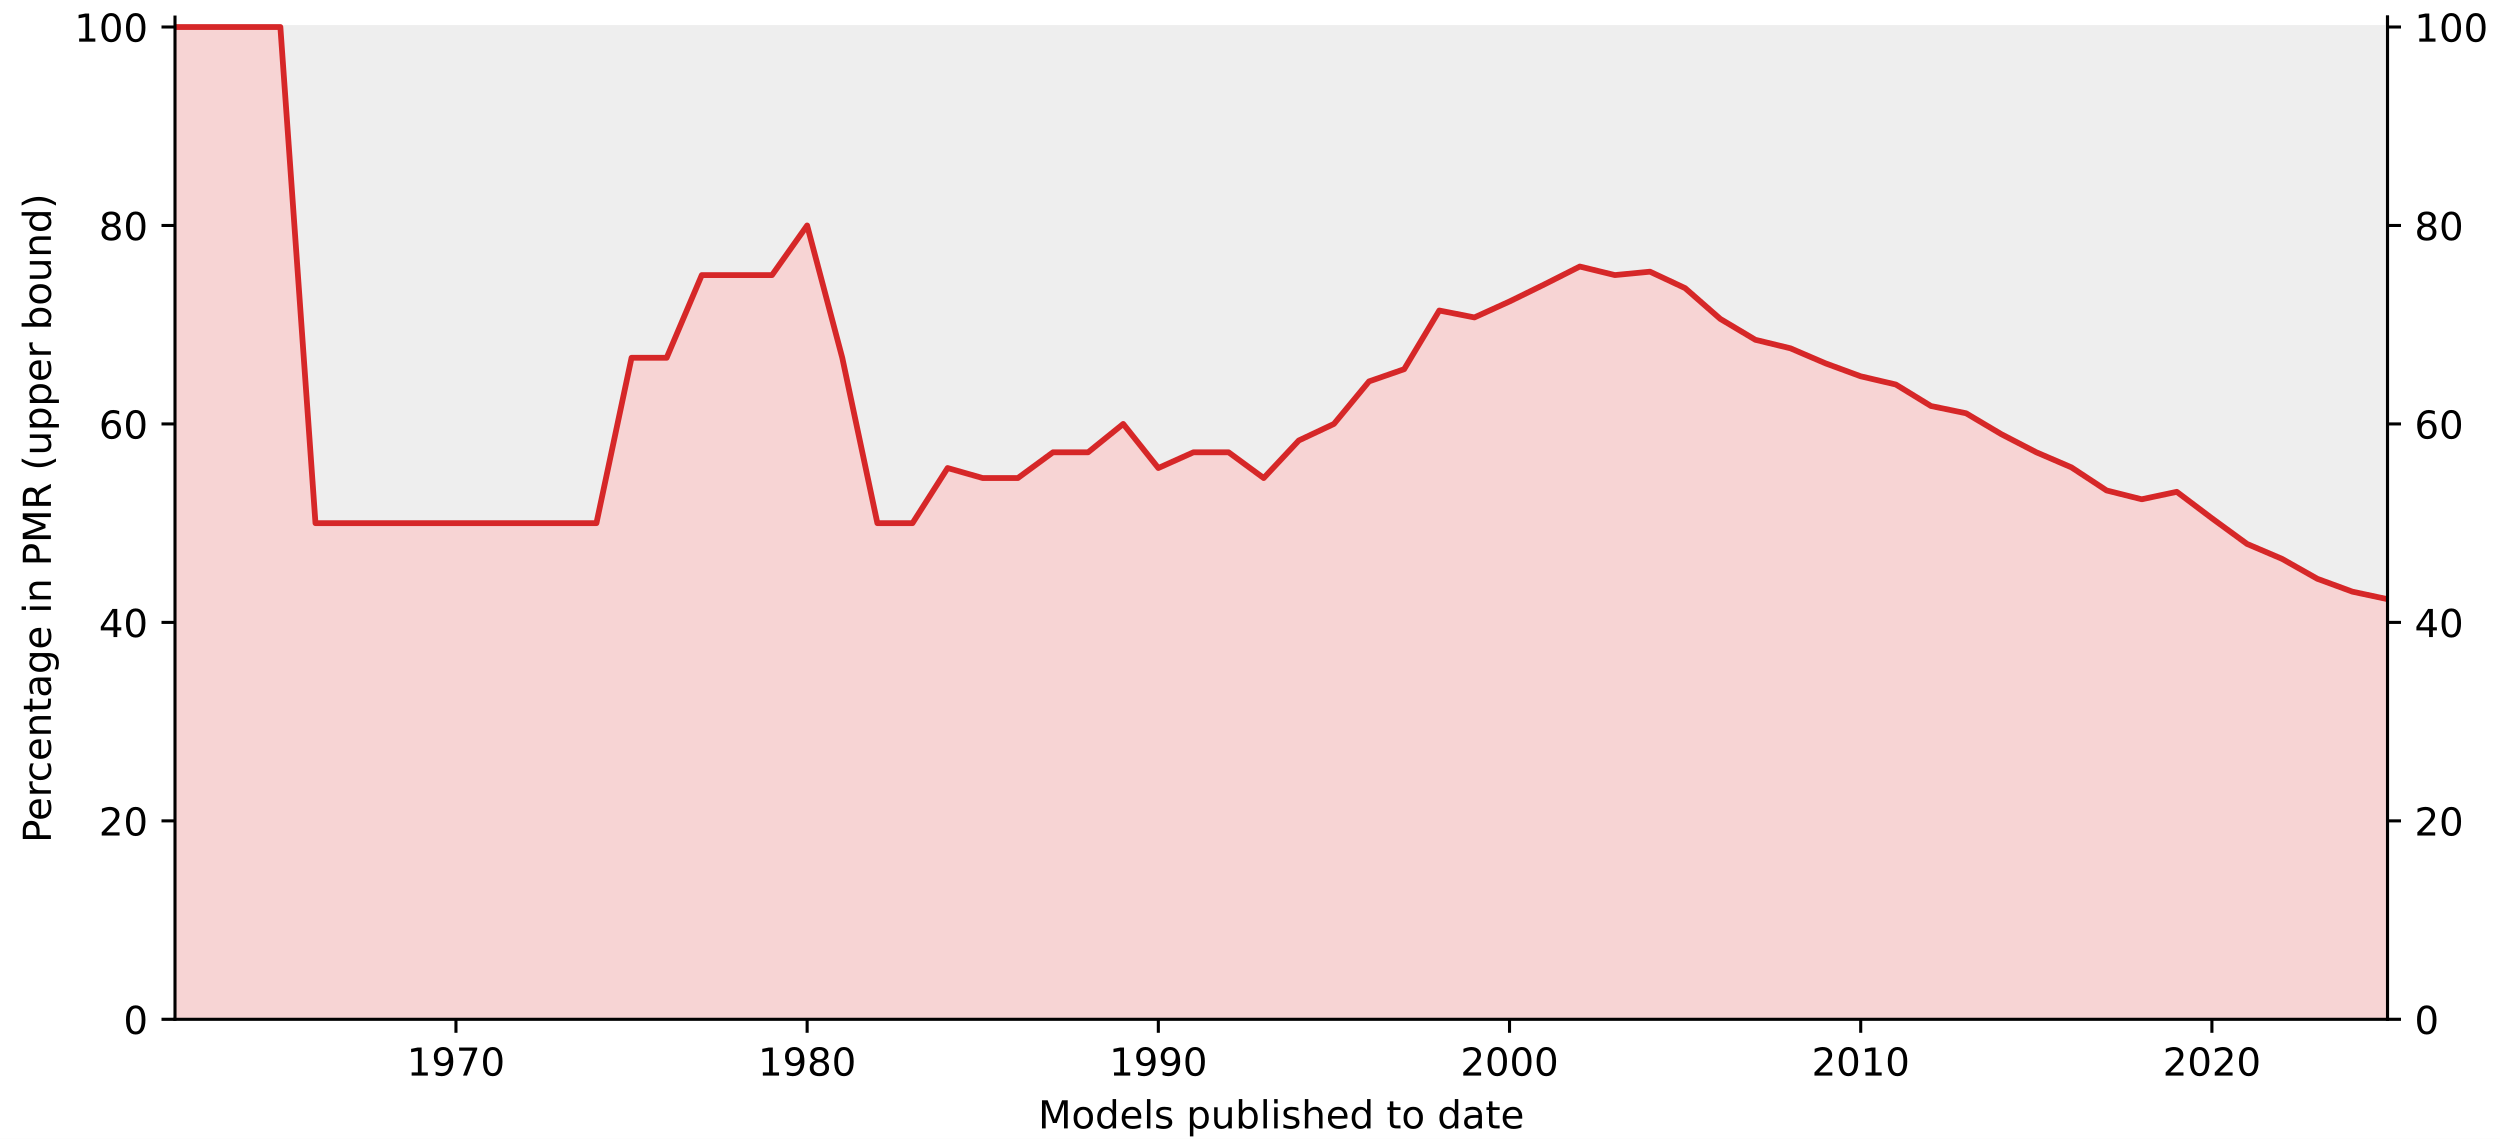
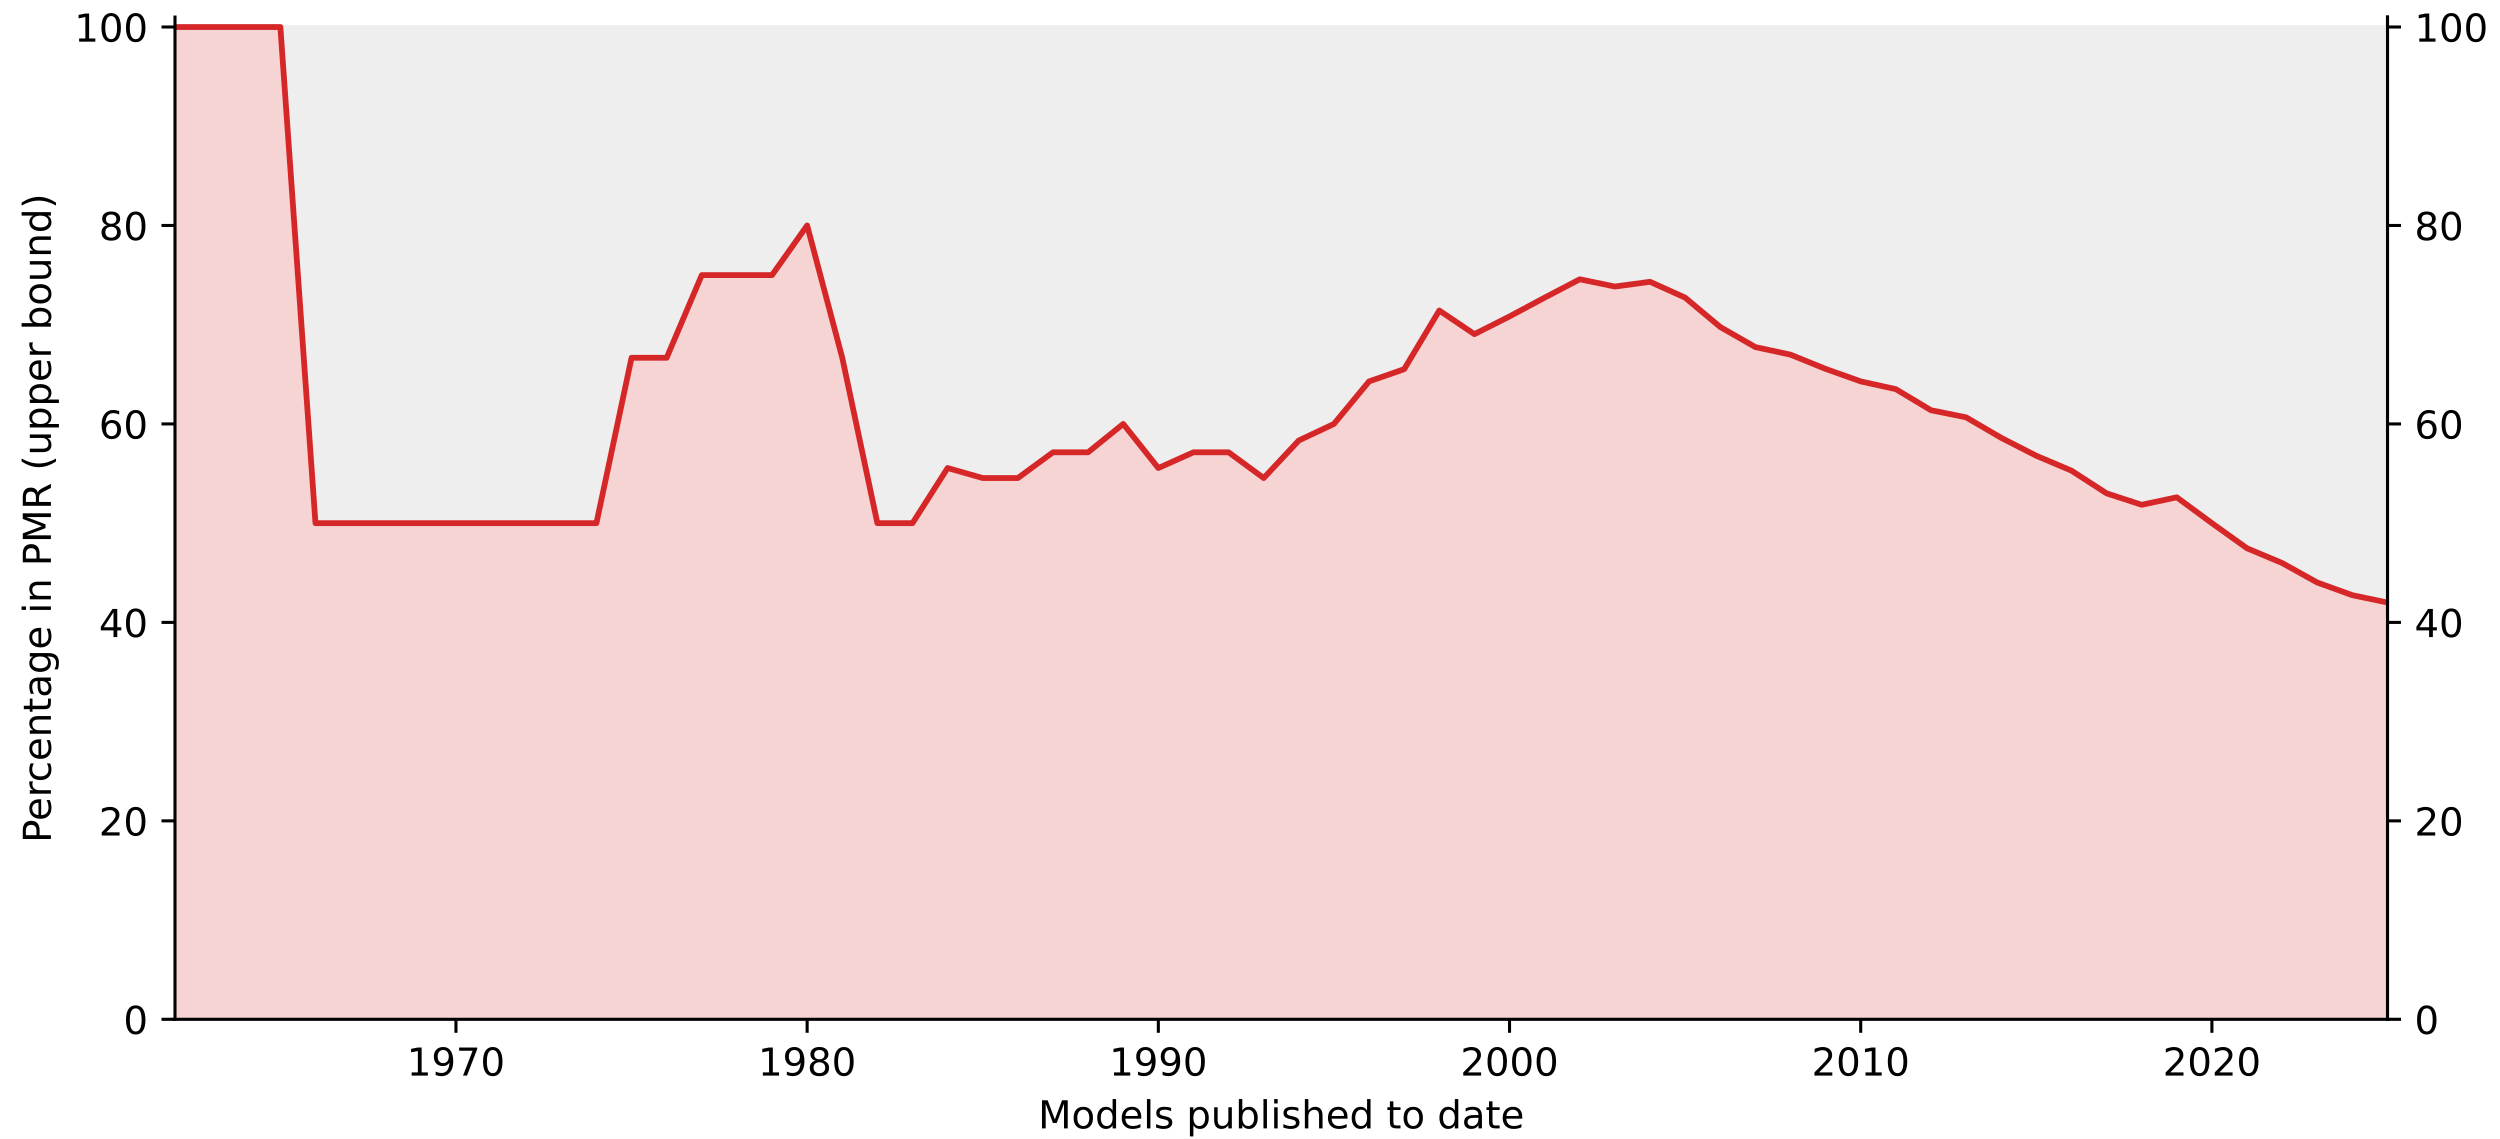
<svg xmlns="http://www.w3.org/2000/svg" xmlns:xlink="http://www.w3.org/1999/xlink" width="648pt" height="295.2pt" viewBox="0 0 648 295.2" version="1.1">
  <defs>
    <style type="text/css">*{stroke-linejoin: round; stroke-linecap: butt}</style>
  </defs>
  <g id="figure_1">
    <g id="patch_1">
      <path d="M 0 295.2  L 648 295.2  L 648 0  L 0 0  z " style="fill: #ffffff" />
    </g>
    <g id="axes_1">
      <g id="patch_2">
        <path d="M 45.36 264.204  L 618.84 264.204  L 618.84 4.428  L 45.36 4.428  z " style="fill: #ffffff" />
      </g>
      <g id="axes_2">
        <g id="patch_3">
          <path d="M 618.84 264.204  L 618.84 264.204  L 618.84 4.428  L 618.84 4.428  z " style="fill: #ffffff" />
        </g>
        <g id="matplotlib.axis_1" />
        <g id="matplotlib.axis_2">
          <g id="ytick_1">
            <g id="line2d_1">
              <defs>
-                 <path id="mc90eced249" d="M 0 0  L 3.5 0  " style="stroke: #000000; stroke-width: 0.8" />
+                 <path id="m571ddcf94e" d="M 0 0  L 3.5 0  " style="stroke: #000000; stroke-width: 0.8" />
              </defs>
              <g>
-                 <use xlink:href="#mc90eced249" x="618.84" y="264.204" style="stroke: #000000; stroke-width: 0.8" />
+                 <use xlink:href="#m571ddcf94e" x="618.84" y="264.204" style="stroke: #000000; stroke-width: 0.8" />
              </g>
            </g>
            <g id="text_1">
              <g transform="translate(625.84 268.0032) scale(0.1 -0.1)">
                <defs>
                  <path id="DejaVuSans-30" d="M 2034 4250  Q 1547 4250 1301 3770  Q 1056 3291 1056 2328  Q 1056 1369 1301 889  Q 1547 409 2034 409  Q 2525 409 2770 889  Q 3016 1369 3016 2328  Q 3016 3291 2770 3770  Q 2525 4250 2034 4250  z M 2034 4750  Q 2819 4750 3233 4129  Q 3647 3509 3647 2328  Q 3647 1150 3233 529  Q 2819 -91 2034 -91  Q 1250 -91 836 529  Q 422 1150 422 2328  Q 422 3509 836 4129  Q 1250 4750 2034 4750  z " transform="scale(0.015625)" />
                </defs>
                <use xlink:href="#DejaVuSans-30" />
              </g>
            </g>
          </g>
          <g id="ytick_2">
            <g id="line2d_2">
              <g>
-                 <use xlink:href="#mc90eced249" x="618.84" y="212.763" style="stroke: #000000; stroke-width: 0.8" />
+                 <use xlink:href="#m571ddcf94e" x="618.84" y="212.763" style="stroke: #000000; stroke-width: 0.8" />
              </g>
            </g>
            <g id="text_2">
              <g transform="translate(625.84 216.5624) scale(0.1 -0.1)">
                <defs>
                  <path id="DejaVuSans-32" d="M 1228 531  L 3431 531  L 3431 0  L 469 0  L 469 531  Q 828 903 1448 1529  Q 2069 2156 2228 2338  Q 2531 2678 2651 2914  Q 2772 3150 2772 3378  Q 2772 3750 2511 3984  Q 2250 4219 1831 4219  Q 1534 4219 1204 4116  Q 875 4013 500 3803  L 500 4441  Q 881 4594 1212 4672  Q 1544 4750 1819 4750  Q 2544 4750 2975 4387  Q 3406 4025 3406 3419  Q 3406 3131 3298 2873  Q 3191 2616 2906 2266  Q 2828 2175 2409 1742  Q 1991 1309 1228 531  z " transform="scale(0.015625)" />
                </defs>
                <use xlink:href="#DejaVuSans-32" />
                <use xlink:href="#DejaVuSans-30" transform="translate(63.62305 0)" />
              </g>
            </g>
          </g>
          <g id="ytick_3">
            <g id="line2d_3">
              <g>
-                 <use xlink:href="#mc90eced249" x="618.84" y="161.322" style="stroke: #000000; stroke-width: 0.8" />
+                 <use xlink:href="#m571ddcf94e" x="618.84" y="161.322" style="stroke: #000000; stroke-width: 0.8" />
              </g>
            </g>
            <g id="text_3">
              <g transform="translate(625.84 165.1216) scale(0.1 -0.1)">
                <defs>
                  <path id="DejaVuSans-34" d="M 2419 4116  L 825 1625  L 2419 1625  L 2419 4116  z M 2253 4666  L 3047 4666  L 3047 1625  L 3713 1625  L 3713 1100  L 3047 1100  L 3047 0  L 2419 0  L 2419 1100  L 313 1100  L 313 1709  L 2253 4666  z " transform="scale(0.015625)" />
                </defs>
                <use xlink:href="#DejaVuSans-34" />
                <use xlink:href="#DejaVuSans-30" transform="translate(63.62305 0)" />
              </g>
            </g>
          </g>
          <g id="ytick_4">
            <g id="line2d_4">
              <g>
-                 <use xlink:href="#mc90eced249" x="618.84" y="109.882" style="stroke: #000000; stroke-width: 0.8" />
+                 <use xlink:href="#m571ddcf94e" x="618.84" y="109.882" style="stroke: #000000; stroke-width: 0.8" />
              </g>
            </g>
            <g id="text_4">
              <g transform="translate(625.84 113.6808) scale(0.1 -0.1)">
                <defs>
                  <path id="DejaVuSans-36" d="M 2113 2584  Q 1688 2584 1439 2293  Q 1191 2003 1191 1497  Q 1191 994 1439 701  Q 1688 409 2113 409  Q 2538 409 2786 701  Q 3034 994 3034 1497  Q 3034 2003 2786 2293  Q 2538 2584 2113 2584  z M 3366 4563  L 3366 3988  Q 3128 4100 2886 4159  Q 2644 4219 2406 4219  Q 1781 4219 1451 3797  Q 1122 3375 1075 2522  Q 1259 2794 1537 2939  Q 1816 3084 2150 3084  Q 2853 3084 3261 2657  Q 3669 2231 3669 1497  Q 3669 778 3244 343  Q 2819 -91 2113 -91  Q 1303 -91 875 529  Q 447 1150 447 2328  Q 447 3434 972 4092  Q 1497 4750 2381 4750  Q 2619 4750 2861 4703  Q 3103 4656 3366 4563  z " transform="scale(0.015625)" />
                </defs>
                <use xlink:href="#DejaVuSans-36" />
                <use xlink:href="#DejaVuSans-30" transform="translate(63.62305 0)" />
              </g>
            </g>
          </g>
          <g id="ytick_5">
            <g id="line2d_5">
              <g>
-                 <use xlink:href="#mc90eced249" x="618.84" y="58.441" style="stroke: #000000; stroke-width: 0.8" />
+                 <use xlink:href="#m571ddcf94e" x="618.84" y="58.441" style="stroke: #000000; stroke-width: 0.8" />
              </g>
            </g>
            <g id="text_5">
              <g transform="translate(625.84 62.24005) scale(0.1 -0.1)">
                <defs>
                  <path id="DejaVuSans-38" d="M 2034 2216  Q 1584 2216 1326 1975  Q 1069 1734 1069 1313  Q 1069 891 1326 650  Q 1584 409 2034 409  Q 2484 409 2743 651  Q 3003 894 3003 1313  Q 3003 1734 2745 1975  Q 2488 2216 2034 2216  z M 1403 2484  Q 997 2584 770 2862  Q 544 3141 544 3541  Q 544 4100 942 4425  Q 1341 4750 2034 4750  Q 2731 4750 3128 4425  Q 3525 4100 3525 3541  Q 3525 3141 3298 2862  Q 3072 2584 2669 2484  Q 3125 2378 3379 2068  Q 3634 1759 3634 1313  Q 3634 634 3220 271  Q 2806 -91 2034 -91  Q 1263 -91 848 271  Q 434 634 434 1313  Q 434 1759 690 2068  Q 947 2378 1403 2484  z M 1172 3481  Q 1172 3119 1398 2916  Q 1625 2713 2034 2713  Q 2441 2713 2670 2916  Q 2900 3119 2900 3481  Q 2900 3844 2670 4047  Q 2441 4250 2034 4250  Q 1625 4250 1398 4047  Q 1172 3844 1172 3481  z " transform="scale(0.015625)" />
                </defs>
                <use xlink:href="#DejaVuSans-38" />
                <use xlink:href="#DejaVuSans-30" transform="translate(63.62305 0)" />
              </g>
            </g>
          </g>
          <g id="ytick_6">
            <g id="line2d_6">
              <g>
-                 <use xlink:href="#mc90eced249" x="618.84" y="7" style="stroke: #000000; stroke-width: 0.8" />
+                 <use xlink:href="#m571ddcf94e" x="618.84" y="7" style="stroke: #000000; stroke-width: 0.8" />
              </g>
            </g>
            <g id="text_6">
              <g transform="translate(625.84 10.79926) scale(0.1 -0.1)">
                <defs>
                  <path id="DejaVuSans-31" d="M 794 531  L 1825 531  L 1825 4091  L 703 3866  L 703 4441  L 1819 4666  L 2450 4666  L 2450 531  L 3481 531  L 3481 0  L 794 0  L 794 531  z " transform="scale(0.015625)" />
                </defs>
                <use xlink:href="#DejaVuSans-31" />
                <use xlink:href="#DejaVuSans-30" transform="translate(63.62305 0)" />
                <use xlink:href="#DejaVuSans-30" transform="translate(127.2461 0)" />
              </g>
            </g>
          </g>
        </g>
        <g id="patch_4">
          <path d="M 618.84 264.204  L 618.84 4.428  " style="fill: none; stroke: #000000; stroke-width: 0.8; stroke-linejoin: miter; stroke-linecap: square" />
        </g>
      </g>
      <g id="FillBetweenPolyCollection_1">
        <defs>
-           <path id="m9db29c6eba" d="M 45.36 -288.2  L 45.36 -30.996  L 54.463 -30.996  L 63.566 -30.996  L 72.669 -30.996  L 81.771 -30.996  L 90.874 -30.996  L 99.977 -30.996  L 109.08 -30.996  L 118.183 -30.996  L 127.286 -30.996  L 136.389 -30.996  L 145.491 -30.996  L 154.594 -30.996  L 163.697 -30.996  L 172.8 -30.996  L 181.903 -30.996  L 191.006 -30.996  L 200.109 -30.996  L 209.211 -30.996  L 218.314 -30.996  L 227.417 -30.996  L 236.52 -30.996  L 245.623 -30.996  L 254.726 -30.996  L 263.829 -30.996  L 272.931 -30.996  L 282.034 -30.996  L 291.137 -30.996  L 300.24 -30.996  L 309.343 -30.996  L 318.446 -30.996  L 327.549 -30.996  L 336.651 -30.996  L 345.754 -30.996  L 354.857 -30.996  L 363.96 -30.996  L 373.063 -30.996  L 382.166 -30.996  L 391.269 -30.996  L 400.371 -30.996  L 409.474 -30.996  L 418.577 -30.996  L 427.68 -30.996  L 436.783 -30.996  L 445.886 -30.996  L 454.989 -30.996  L 464.091 -30.996  L 473.194 -30.996  L 482.297 -30.996  L 491.4 -30.996  L 500.503 -30.996  L 509.606 -30.996  L 518.709 -30.996  L 527.811 -30.996  L 536.914 -30.996  L 546.017 -30.996  L 555.12 -30.996  L 564.223 -30.996  L 573.326 -30.996  L 582.429 -30.996  L 591.531 -30.996  L 600.634 -30.996  L 609.737 -30.996  L 618.84 -30.996  L 618.84 -139.893  L 618.84 -139.893  L 609.737 -141.841  L 600.634 -145.186  L 591.531 -150.329  L 582.429 -154.215  L 573.326 -160.859  L 564.223 -167.72  L 555.12 -165.787  L 546.017 -168.077  L 536.914 -174.056  L 527.811 -177.97  L 518.709 -182.68  L 509.606 -188.08  L 500.503 -189.962  L 491.4 -195.531  L 482.297 -197.664  L 473.194 -201.012  L 464.091 -204.915  L 454.989 -207.125  L 445.886 -212.552  L 436.783 -220.515  L 427.68 -224.78  L 418.577 -223.899  L 409.474 -226.116  L 400.371 -221.517  L 391.269 -217.058  L 382.166 -212.921  L 373.063 -214.713  L 363.96 -199.509  L 354.857 -196.341  L 345.754 -185.318  L 336.651 -181.032  L 327.549 -171.289  L 318.446 -177.97  L 309.343 -177.97  L 300.24 -173.887  L 291.137 -185.318  L 282.034 -177.97  L 272.931 -177.97  L 263.829 -171.289  L 254.726 -171.289  L 245.623 -173.887  L 236.52 -159.598  L 227.417 -159.598  L 218.314 -202.465  L 209.211 -236.759  L 200.109 -223.899  L 191.006 -223.899  L 181.903 -223.899  L 172.8 -202.465  L 163.697 -202.465  L 154.594 -159.598  L 145.491 -159.598  L 136.389 -159.598  L 127.286 -159.598  L 118.183 -159.598  L 109.08 -159.598  L 99.977 -159.598  L 90.874 -159.598  L 81.771 -159.598  L 72.669 -288.2  L 63.566 -288.2  L 54.463 -288.2  L 45.36 -288.2  z " style="stroke: #f7d4d4" />
+           <path id="m69977d80e8" d="M 45.36 -288.2  L 45.36 -30.996  L 54.463 -30.996  L 63.566 -30.996  L 72.669 -30.996  L 81.771 -30.996  L 90.874 -30.996  L 99.977 -30.996  L 109.08 -30.996  L 118.183 -30.996  L 127.286 -30.996  L 136.389 -30.996  L 145.491 -30.996  L 154.594 -30.996  L 163.697 -30.996  L 172.8 -30.996  L 181.903 -30.996  L 191.006 -30.996  L 200.109 -30.996  L 209.211 -30.996  L 218.314 -30.996  L 227.417 -30.996  L 236.52 -30.996  L 245.623 -30.996  L 254.726 -30.996  L 263.829 -30.996  L 272.931 -30.996  L 282.034 -30.996  L 291.137 -30.996  L 300.24 -30.996  L 309.343 -30.996  L 318.446 -30.996  L 327.549 -30.996  L 336.651 -30.996  L 345.754 -30.996  L 354.857 -30.996  L 363.96 -30.996  L 373.063 -30.996  L 382.166 -30.996  L 391.269 -30.996  L 400.371 -30.996  L 409.474 -30.996  L 418.577 -30.996  L 427.68 -30.996  L 436.783 -30.996  L 445.886 -30.996  L 454.989 -30.996  L 464.091 -30.996  L 473.194 -30.996  L 482.297 -30.996  L 491.4 -30.996  L 500.503 -30.996  L 509.606 -30.996  L 518.709 -30.996  L 527.811 -30.996  L 536.914 -30.996  L 546.017 -30.996  L 555.12 -30.996  L 564.223 -30.996  L 573.326 -30.996  L 582.429 -30.996  L 591.531 -30.996  L 600.634 -30.996  L 609.737 -30.996  L 618.84 -30.996  L 618.84 -139.022  L 618.84 -139.022  L 609.737 -140.921  L 600.634 -144.21  L 591.531 -149.264  L 582.429 -153.079  L 573.326 -159.598  L 564.223 -166.296  L 555.12 -164.361  L 546.017 -167.328  L 536.914 -173.215  L 527.811 -177.062  L 518.709 -181.714  L 509.606 -187.033  L 500.503 -188.866  L 491.4 -194.33  L 482.297 -196.341  L 473.194 -199.583  L 464.091 -203.274  L 454.989 -205.231  L 445.886 -210.441  L 436.783 -218.053  L 427.68 -222.161  L 418.577 -220.931  L 409.474 -222.809  L 400.371 -218.053  L 391.269 -213.182  L 382.166 -208.589  L 373.063 -214.713  L 363.96 -199.509  L 354.857 -196.341  L 345.754 -185.318  L 336.651 -181.032  L 327.549 -171.289  L 318.446 -177.97  L 309.343 -177.97  L 300.24 -173.887  L 291.137 -185.318  L 282.034 -177.97  L 272.931 -177.97  L 263.829 -171.289  L 254.726 -171.289  L 245.623 -173.887  L 236.52 -159.598  L 227.417 -159.598  L 218.314 -202.465  L 209.211 -236.759  L 200.109 -223.899  L 191.006 -223.899  L 181.903 -223.899  L 172.8 -202.465  L 163.697 -202.465  L 154.594 -159.598  L 145.491 -159.598  L 136.389 -159.598  L 127.286 -159.598  L 118.183 -159.598  L 109.08 -159.598  L 99.977 -159.598  L 90.874 -159.598  L 81.771 -159.598  L 72.669 -288.2  L 63.566 -288.2  L 54.463 -288.2  L 45.36 -288.2  z " style="stroke: #f7d4d4" />
        </defs>
-         <g clip-path="url(#pb0b9e86270)">
-           <use xlink:href="#m9db29c6eba" x="0" y="295.2" style="fill: #f7d4d4; stroke: #f7d4d4" />
+         <g clip-path="url(#p22d814369d)">
+           <use xlink:href="#m69977d80e8" x="0" y="295.2" style="fill: #f7d4d4; stroke: #f7d4d4" />
        </g>
      </g>
      <g id="FillBetweenPolyCollection_2">
        <defs>
-           <path id="maf07677670" d="M 45.36 -288.2  L 45.36 -288.2  L 54.463 -288.2  L 63.566 -288.2  L 72.669 -288.2  L 81.771 -288.2  L 90.874 -288.2  L 99.977 -288.2  L 109.08 -288.2  L 118.183 -288.2  L 127.286 -288.2  L 136.389 -288.2  L 145.491 -288.2  L 154.594 -288.2  L 163.697 -288.2  L 172.8 -288.2  L 181.903 -288.2  L 191.006 -288.2  L 200.109 -288.2  L 209.211 -288.2  L 218.314 -288.2  L 227.417 -288.2  L 236.52 -288.2  L 245.623 -288.2  L 254.726 -288.2  L 263.829 -288.2  L 272.931 -288.2  L 282.034 -288.2  L 291.137 -288.2  L 300.24 -288.2  L 309.343 -288.2  L 318.446 -288.2  L 327.549 -288.2  L 336.651 -288.2  L 345.754 -288.2  L 354.857 -288.2  L 363.96 -288.2  L 373.063 -288.2  L 382.166 -288.2  L 391.269 -288.2  L 400.371 -288.2  L 409.474 -288.2  L 418.577 -288.2  L 427.68 -288.2  L 436.783 -288.2  L 445.886 -288.2  L 454.989 -288.2  L 464.091 -288.2  L 473.194 -288.2  L 482.297 -288.2  L 491.4 -288.2  L 500.503 -288.2  L 509.606 -288.2  L 518.709 -288.2  L 527.811 -288.2  L 536.914 -288.2  L 546.017 -288.2  L 555.12 -288.2  L 564.223 -288.2  L 573.326 -288.2  L 582.429 -288.2  L 591.531 -288.2  L 600.634 -288.2  L 609.737 -288.2  L 618.84 -288.2  L 618.84 -139.893  L 618.84 -139.893  L 609.737 -141.841  L 600.634 -145.186  L 591.531 -150.329  L 582.429 -154.215  L 573.326 -160.859  L 564.223 -167.72  L 555.12 -165.787  L 546.017 -168.077  L 536.914 -174.056  L 527.811 -177.97  L 518.709 -182.68  L 509.606 -188.08  L 500.503 -189.962  L 491.4 -195.531  L 482.297 -197.664  L 473.194 -201.012  L 464.091 -204.915  L 454.989 -207.125  L 445.886 -212.552  L 436.783 -220.515  L 427.68 -224.78  L 418.577 -223.899  L 409.474 -226.116  L 400.371 -221.517  L 391.269 -217.058  L 382.166 -212.921  L 373.063 -214.713  L 363.96 -199.509  L 354.857 -196.341  L 345.754 -185.318  L 336.651 -181.032  L 327.549 -171.289  L 318.446 -177.97  L 309.343 -177.97  L 300.24 -173.887  L 291.137 -185.318  L 282.034 -177.97  L 272.931 -177.97  L 263.829 -171.289  L 254.726 -171.289  L 245.623 -173.887  L 236.52 -159.598  L 227.417 -159.598  L 218.314 -202.465  L 209.211 -236.759  L 200.109 -223.899  L 191.006 -223.899  L 181.903 -223.899  L 172.8 -202.465  L 163.697 -202.465  L 154.594 -159.598  L 145.491 -159.598  L 136.389 -159.598  L 127.286 -159.598  L 118.183 -159.598  L 109.08 -159.598  L 99.977 -159.598  L 90.874 -159.598  L 81.771 -159.598  L 72.669 -288.2  L 63.566 -288.2  L 54.463 -288.2  L 45.36 -288.2  z " style="stroke: #eeeeee" />
+           <path id="m5705314b62" d="M 45.36 -288.2  L 45.36 -288.2  L 54.463 -288.2  L 63.566 -288.2  L 72.669 -288.2  L 81.771 -288.2  L 90.874 -288.2  L 99.977 -288.2  L 109.08 -288.2  L 118.183 -288.2  L 127.286 -288.2  L 136.389 -288.2  L 145.491 -288.2  L 154.594 -288.2  L 163.697 -288.2  L 172.8 -288.2  L 181.903 -288.2  L 191.006 -288.2  L 200.109 -288.2  L 209.211 -288.2  L 218.314 -288.2  L 227.417 -288.2  L 236.52 -288.2  L 245.623 -288.2  L 254.726 -288.2  L 263.829 -288.2  L 272.931 -288.2  L 282.034 -288.2  L 291.137 -288.2  L 300.24 -288.2  L 309.343 -288.2  L 318.446 -288.2  L 327.549 -288.2  L 336.651 -288.2  L 345.754 -288.2  L 354.857 -288.2  L 363.96 -288.2  L 373.063 -288.2  L 382.166 -288.2  L 391.269 -288.2  L 400.371 -288.2  L 409.474 -288.2  L 418.577 -288.2  L 427.68 -288.2  L 436.783 -288.2  L 445.886 -288.2  L 454.989 -288.2  L 464.091 -288.2  L 473.194 -288.2  L 482.297 -288.2  L 491.4 -288.2  L 500.503 -288.2  L 509.606 -288.2  L 518.709 -288.2  L 527.811 -288.2  L 536.914 -288.2  L 546.017 -288.2  L 555.12 -288.2  L 564.223 -288.2  L 573.326 -288.2  L 582.429 -288.2  L 591.531 -288.2  L 600.634 -288.2  L 609.737 -288.2  L 618.84 -288.2  L 618.84 -139.022  L 618.84 -139.022  L 609.737 -140.921  L 600.634 -144.21  L 591.531 -149.264  L 582.429 -153.079  L 573.326 -159.598  L 564.223 -166.296  L 555.12 -164.361  L 546.017 -167.328  L 536.914 -173.215  L 527.811 -177.062  L 518.709 -181.714  L 509.606 -187.033  L 500.503 -188.866  L 491.4 -194.33  L 482.297 -196.341  L 473.194 -199.583  L 464.091 -203.274  L 454.989 -205.231  L 445.886 -210.441  L 436.783 -218.053  L 427.68 -222.161  L 418.577 -220.931  L 409.474 -222.809  L 400.371 -218.053  L 391.269 -213.182  L 382.166 -208.589  L 373.063 -214.713  L 363.96 -199.509  L 354.857 -196.341  L 345.754 -185.318  L 336.651 -181.032  L 327.549 -171.289  L 318.446 -177.97  L 309.343 -177.97  L 300.24 -173.887  L 291.137 -185.318  L 282.034 -177.97  L 272.931 -177.97  L 263.829 -171.289  L 254.726 -171.289  L 245.623 -173.887  L 236.52 -159.598  L 227.417 -159.598  L 218.314 -202.465  L 209.211 -236.759  L 200.109 -223.899  L 191.006 -223.899  L 181.903 -223.899  L 172.8 -202.465  L 163.697 -202.465  L 154.594 -159.598  L 145.491 -159.598  L 136.389 -159.598  L 127.286 -159.598  L 118.183 -159.598  L 109.08 -159.598  L 99.977 -159.598  L 90.874 -159.598  L 81.771 -159.598  L 72.669 -288.2  L 63.566 -288.2  L 54.463 -288.2  L 45.36 -288.2  z " style="stroke: #eeeeee" />
        </defs>
-         <g clip-path="url(#pb0b9e86270)">
-           <use xlink:href="#maf07677670" x="0" y="295.2" style="fill: #eeeeee; stroke: #eeeeee" />
+         <g clip-path="url(#p22d814369d)">
+           <use xlink:href="#m5705314b62" x="0" y="295.2" style="fill: #eeeeee; stroke: #eeeeee" />
        </g>
      </g>
      <g id="matplotlib.axis_3">
        <g id="xtick_1">
          <g id="line2d_7">
            <defs>
-               <path id="mab0949b59c" d="M 0 0  L 0 3.5  " style="stroke: #000000; stroke-width: 0.8" />
+               <path id="mb2f2666f34" d="M 0 0  L 0 3.5  " style="stroke: #000000; stroke-width: 0.8" />
            </defs>
            <g>
-               <use xlink:href="#mab0949b59c" x="118.183" y="264.204" style="stroke: #000000; stroke-width: 0.8" />
+               <use xlink:href="#mb2f2666f34" x="118.183" y="264.204" style="stroke: #000000; stroke-width: 0.8" />
            </g>
          </g>
          <g id="text_7">
            <g transform="translate(105.4579 278.8024) scale(0.1 -0.1)">
              <defs>
                <path id="DejaVuSans-39" d="M 703 97  L 703 672  Q 941 559 1184 500  Q 1428 441 1663 441  Q 2288 441 2617 861  Q 2947 1281 2994 2138  Q 2813 1869 2534 1725  Q 2256 1581 1919 1581  Q 1219 1581 811 2004  Q 403 2428 403 3163  Q 403 3881 828 4315  Q 1253 4750 1959 4750  Q 2769 4750 3195 4129  Q 3622 3509 3622 2328  Q 3622 1225 3098 567  Q 2575 -91 1691 -91  Q 1453 -91 1209 -44  Q 966 3 703 97  z M 1959 2075  Q 2384 2075 2632 2365  Q 2881 2656 2881 3163  Q 2881 3666 2632 3958  Q 2384 4250 1959 4250  Q 1534 4250 1286 3958  Q 1038 3666 1038 3163  Q 1038 2656 1286 2365  Q 1534 2075 1959 2075  z " transform="scale(0.015625)" />
                <path id="DejaVuSans-37" d="M 525 4666  L 3525 4666  L 3525 4397  L 1831 0  L 1172 0  L 2766 4134  L 525 4134  L 525 4666  z " transform="scale(0.015625)" />
              </defs>
              <use xlink:href="#DejaVuSans-31" />
              <use xlink:href="#DejaVuSans-39" transform="translate(63.62305 0)" />
              <use xlink:href="#DejaVuSans-37" transform="translate(127.2461 0)" />
              <use xlink:href="#DejaVuSans-30" transform="translate(190.8691 0)" />
            </g>
          </g>
        </g>
        <g id="xtick_2">
          <g id="line2d_8">
            <g>
-               <use xlink:href="#mab0949b59c" x="209.211" y="264.204" style="stroke: #000000; stroke-width: 0.8" />
+               <use xlink:href="#mb2f2666f34" x="209.211" y="264.204" style="stroke: #000000; stroke-width: 0.8" />
            </g>
          </g>
          <g id="text_8">
            <g transform="translate(196.4864 278.8024) scale(0.1 -0.1)">
              <use xlink:href="#DejaVuSans-31" />
              <use xlink:href="#DejaVuSans-39" transform="translate(63.62305 0)" />
              <use xlink:href="#DejaVuSans-38" transform="translate(127.2461 0)" />
              <use xlink:href="#DejaVuSans-30" transform="translate(190.8691 0)" />
            </g>
          </g>
        </g>
        <g id="xtick_3">
          <g id="line2d_9">
            <g>
-               <use xlink:href="#mab0949b59c" x="300.24" y="264.204" style="stroke: #000000; stroke-width: 0.8" />
+               <use xlink:href="#mb2f2666f34" x="300.24" y="264.204" style="stroke: #000000; stroke-width: 0.8" />
            </g>
          </g>
          <g id="text_9">
            <g transform="translate(287.515 278.8024) scale(0.1 -0.1)">
              <use xlink:href="#DejaVuSans-31" />
              <use xlink:href="#DejaVuSans-39" transform="translate(63.62305 0)" />
              <use xlink:href="#DejaVuSans-39" transform="translate(127.2461 0)" />
              <use xlink:href="#DejaVuSans-30" transform="translate(190.8691 0)" />
            </g>
          </g>
        </g>
        <g id="xtick_4">
          <g id="line2d_10">
            <g>
-               <use xlink:href="#mab0949b59c" x="391.269" y="264.204" style="stroke: #000000; stroke-width: 0.8" />
+               <use xlink:href="#mb2f2666f34" x="391.269" y="264.204" style="stroke: #000000; stroke-width: 0.8" />
            </g>
          </g>
          <g id="text_10">
            <g transform="translate(378.5436 278.8024) scale(0.1 -0.1)">
              <use xlink:href="#DejaVuSans-32" />
              <use xlink:href="#DejaVuSans-30" transform="translate(63.62305 0)" />
              <use xlink:href="#DejaVuSans-30" transform="translate(127.2461 0)" />
              <use xlink:href="#DejaVuSans-30" transform="translate(190.8691 0)" />
            </g>
          </g>
        </g>
        <g id="xtick_5">
          <g id="line2d_11">
            <g>
-               <use xlink:href="#mab0949b59c" x="482.297" y="264.204" style="stroke: #000000; stroke-width: 0.8" />
+               <use xlink:href="#mb2f2666f34" x="482.297" y="264.204" style="stroke: #000000; stroke-width: 0.8" />
            </g>
          </g>
          <g id="text_11">
            <g transform="translate(469.5721 278.8024) scale(0.1 -0.1)">
              <use xlink:href="#DejaVuSans-32" />
              <use xlink:href="#DejaVuSans-30" transform="translate(63.62305 0)" />
              <use xlink:href="#DejaVuSans-31" transform="translate(127.2461 0)" />
              <use xlink:href="#DejaVuSans-30" transform="translate(190.8691 0)" />
            </g>
          </g>
        </g>
        <g id="xtick_6">
          <g id="line2d_12">
            <g>
-               <use xlink:href="#mab0949b59c" x="573.326" y="264.204" style="stroke: #000000; stroke-width: 0.8" />
+               <use xlink:href="#mb2f2666f34" x="573.326" y="264.204" style="stroke: #000000; stroke-width: 0.8" />
            </g>
          </g>
          <g id="text_12">
            <g transform="translate(560.6007 278.8024) scale(0.1 -0.1)">
              <use xlink:href="#DejaVuSans-32" />
              <use xlink:href="#DejaVuSans-30" transform="translate(63.62305 0)" />
              <use xlink:href="#DejaVuSans-32" transform="translate(127.2461 0)" />
              <use xlink:href="#DejaVuSans-30" transform="translate(190.8691 0)" />
            </g>
          </g>
        </g>
        <g id="text_13">
          <g transform="translate(269.1008 292.4806) scale(0.1 -0.1)">
            <defs>
              <path id="DejaVuSans-4d" d="M 628 4666  L 1569 4666  L 2759 1491  L 3956 4666  L 4897 4666  L 4897 0  L 4281 0  L 4281 4097  L 3078 897  L 2444 897  L 1241 4097  L 1241 0  L 628 0  L 628 4666  z " transform="scale(0.015625)" />
              <path id="DejaVuSans-6f" d="M 1959 3097  Q 1497 3097 1228 2736  Q 959 2375 959 1747  Q 959 1119 1226 758  Q 1494 397 1959 397  Q 2419 397 2687 759  Q 2956 1122 2956 1747  Q 2956 2369 2687 2733  Q 2419 3097 1959 3097  z M 1959 3584  Q 2709 3584 3137 3096  Q 3566 2609 3566 1747  Q 3566 888 3137 398  Q 2709 -91 1959 -91  Q 1206 -91 779 398  Q 353 888 353 1747  Q 353 2609 779 3096  Q 1206 3584 1959 3584  z " transform="scale(0.015625)" />
              <path id="DejaVuSans-64" d="M 2906 2969  L 2906 4863  L 3481 4863  L 3481 0  L 2906 0  L 2906 525  Q 2725 213 2448 61  Q 2172 -91 1784 -91  Q 1150 -91 751 415  Q 353 922 353 1747  Q 353 2572 751 3078  Q 1150 3584 1784 3584  Q 2172 3584 2448 3432  Q 2725 3281 2906 2969  z M 947 1747  Q 947 1113 1208 752  Q 1469 391 1925 391  Q 2381 391 2643 752  Q 2906 1113 2906 1747  Q 2906 2381 2643 2742  Q 2381 3103 1925 3103  Q 1469 3103 1208 2742  Q 947 2381 947 1747  z " transform="scale(0.015625)" />
              <path id="DejaVuSans-65" d="M 3597 1894  L 3597 1613  L 953 1613  Q 991 1019 1311 708  Q 1631 397 2203 397  Q 2534 397 2845 478  Q 3156 559 3463 722  L 3463 178  Q 3153 47 2828 -22  Q 2503 -91 2169 -91  Q 1331 -91 842 396  Q 353 884 353 1716  Q 353 2575 817 3079  Q 1281 3584 2069 3584  Q 2775 3584 3186 3129  Q 3597 2675 3597 1894  z M 3022 2063  Q 3016 2534 2758 2815  Q 2500 3097 2075 3097  Q 1594 3097 1305 2825  Q 1016 2553 972 2059  L 3022 2063  z " transform="scale(0.015625)" />
              <path id="DejaVuSans-6c" d="M 603 4863  L 1178 4863  L 1178 0  L 603 0  L 603 4863  z " transform="scale(0.015625)" />
              <path id="DejaVuSans-73" d="M 2834 3397  L 2834 2853  Q 2591 2978 2328 3040  Q 2066 3103 1784 3103  Q 1356 3103 1142 2972  Q 928 2841 928 2578  Q 928 2378 1081 2264  Q 1234 2150 1697 2047  L 1894 2003  Q 2506 1872 2764 1633  Q 3022 1394 3022 966  Q 3022 478 2636 193  Q 2250 -91 1575 -91  Q 1294 -91 989 -36  Q 684 19 347 128  L 347 722  Q 666 556 975 473  Q 1284 391 1588 391  Q 1994 391 2212 530  Q 2431 669 2431 922  Q 2431 1156 2273 1281  Q 2116 1406 1581 1522  L 1381 1569  Q 847 1681 609 1914  Q 372 2147 372 2553  Q 372 3047 722 3315  Q 1072 3584 1716 3584  Q 2034 3584 2315 3537  Q 2597 3491 2834 3397  z " transform="scale(0.015625)" />
              <path id="DejaVuSans-20" transform="scale(0.015625)" />
              <path id="DejaVuSans-70" d="M 1159 525  L 1159 -1331  L 581 -1331  L 581 3500  L 1159 3500  L 1159 2969  Q 1341 3281 1617 3432  Q 1894 3584 2278 3584  Q 2916 3584 3314 3078  Q 3713 2572 3713 1747  Q 3713 922 3314 415  Q 2916 -91 2278 -91  Q 1894 -91 1617 61  Q 1341 213 1159 525  z M 3116 1747  Q 3116 2381 2855 2742  Q 2594 3103 2138 3103  Q 1681 3103 1420 2742  Q 1159 2381 1159 1747  Q 1159 1113 1420 752  Q 1681 391 2138 391  Q 2594 391 2855 752  Q 3116 1113 3116 1747  z " transform="scale(0.015625)" />
              <path id="DejaVuSans-75" d="M 544 1381  L 544 3500  L 1119 3500  L 1119 1403  Q 1119 906 1312 657  Q 1506 409 1894 409  Q 2359 409 2629 706  Q 2900 1003 2900 1516  L 2900 3500  L 3475 3500  L 3475 0  L 2900 0  L 2900 538  Q 2691 219 2414 64  Q 2138 -91 1772 -91  Q 1169 -91 856 284  Q 544 659 544 1381  z M 1991 3584  L 1991 3584  z " transform="scale(0.015625)" />
              <path id="DejaVuSans-62" d="M 3116 1747  Q 3116 2381 2855 2742  Q 2594 3103 2138 3103  Q 1681 3103 1420 2742  Q 1159 2381 1159 1747  Q 1159 1113 1420 752  Q 1681 391 2138 391  Q 2594 391 2855 752  Q 3116 1113 3116 1747  z M 1159 2969  Q 1341 3281 1617 3432  Q 1894 3584 2278 3584  Q 2916 3584 3314 3078  Q 3713 2572 3713 1747  Q 3713 922 3314 415  Q 2916 -91 2278 -91  Q 1894 -91 1617 61  Q 1341 213 1159 525  L 1159 0  L 581 0  L 581 4863  L 1159 4863  L 1159 2969  z " transform="scale(0.015625)" />
              <path id="DejaVuSans-69" d="M 603 3500  L 1178 3500  L 1178 0  L 603 0  L 603 3500  z M 603 4863  L 1178 4863  L 1178 4134  L 603 4134  L 603 4863  z " transform="scale(0.015625)" />
              <path id="DejaVuSans-68" d="M 3513 2113  L 3513 0  L 2938 0  L 2938 2094  Q 2938 2591 2744 2837  Q 2550 3084 2163 3084  Q 1697 3084 1428 2787  Q 1159 2491 1159 1978  L 1159 0  L 581 0  L 581 4863  L 1159 4863  L 1159 2956  Q 1366 3272 1645 3428  Q 1925 3584 2291 3584  Q 2894 3584 3203 3211  Q 3513 2838 3513 2113  z " transform="scale(0.015625)" />
              <path id="DejaVuSans-74" d="M 1172 4494  L 1172 3500  L 2356 3500  L 2356 3053  L 1172 3053  L 1172 1153  Q 1172 725 1289 603  Q 1406 481 1766 481  L 2356 481  L 2356 0  L 1766 0  Q 1100 0 847 248  Q 594 497 594 1153  L 594 3053  L 172 3053  L 172 3500  L 594 3500  L 594 4494  L 1172 4494  z " transform="scale(0.015625)" />
              <path id="DejaVuSans-61" d="M 2194 1759  Q 1497 1759 1228 1600  Q 959 1441 959 1056  Q 959 750 1161 570  Q 1363 391 1709 391  Q 2188 391 2477 730  Q 2766 1069 2766 1631  L 2766 1759  L 2194 1759  z M 3341 1997  L 3341 0  L 2766 0  L 2766 531  Q 2569 213 2275 61  Q 1981 -91 1556 -91  Q 1019 -91 701 211  Q 384 513 384 1019  Q 384 1609 779 1909  Q 1175 2209 1959 2209  L 2766 2209  L 2766 2266  Q 2766 2663 2505 2880  Q 2244 3097 1772 3097  Q 1472 3097 1187 3025  Q 903 2953 641 2809  L 641 3341  Q 956 3463 1253 3523  Q 1550 3584 1831 3584  Q 2591 3584 2966 3190  Q 3341 2797 3341 1997  z " transform="scale(0.015625)" />
            </defs>
            <use xlink:href="#DejaVuSans-4d" />
            <use xlink:href="#DejaVuSans-6f" transform="translate(86.2793 0)" />
            <use xlink:href="#DejaVuSans-64" transform="translate(147.4609 0)" />
            <use xlink:href="#DejaVuSans-65" transform="translate(210.9375 0)" />
            <use xlink:href="#DejaVuSans-6c" transform="translate(272.4609 0)" />
            <use xlink:href="#DejaVuSans-73" transform="translate(300.2441 0)" />
            <use xlink:href="#DejaVuSans-20" transform="translate(352.3438 0)" />
            <use xlink:href="#DejaVuSans-70" transform="translate(384.1309 0)" />
            <use xlink:href="#DejaVuSans-75" transform="translate(447.6074 0)" />
            <use xlink:href="#DejaVuSans-62" transform="translate(510.9863 0)" />
            <use xlink:href="#DejaVuSans-6c" transform="translate(574.4629 0)" />
            <use xlink:href="#DejaVuSans-69" transform="translate(602.2461 0)" />
            <use xlink:href="#DejaVuSans-73" transform="translate(630.0293 0)" />
            <use xlink:href="#DejaVuSans-68" transform="translate(682.1289 0)" />
            <use xlink:href="#DejaVuSans-65" transform="translate(745.5078 0)" />
            <use xlink:href="#DejaVuSans-64" transform="translate(807.0312 0)" />
            <use xlink:href="#DejaVuSans-20" transform="translate(870.5078 0)" />
            <use xlink:href="#DejaVuSans-74" transform="translate(902.2949 0)" />
            <use xlink:href="#DejaVuSans-6f" transform="translate(941.5039 0)" />
            <use xlink:href="#DejaVuSans-20" transform="translate(1002.686 0)" />
            <use xlink:href="#DejaVuSans-64" transform="translate(1034.473 0)" />
            <use xlink:href="#DejaVuSans-61" transform="translate(1097.949 0)" />
            <use xlink:href="#DejaVuSans-74" transform="translate(1159.229 0)" />
            <use xlink:href="#DejaVuSans-65" transform="translate(1198.438 0)" />
          </g>
        </g>
      </g>
      <g id="matplotlib.axis_4">
        <g id="ytick_7">
          <g id="line2d_13">
            <defs>
-               <path id="mefad903782" d="M 0 0  L -3.5 0  " style="stroke: #000000; stroke-width: 0.8" />
+               <path id="m4f153870d1" d="M 0 0  L -3.5 0  " style="stroke: #000000; stroke-width: 0.8" />
            </defs>
            <g>
-               <use xlink:href="#mefad903782" x="45.36" y="264.204" style="stroke: #000000; stroke-width: 0.8" />
+               <use xlink:href="#m4f153870d1" x="45.36" y="264.204" style="stroke: #000000; stroke-width: 0.8" />
            </g>
          </g>
          <g id="text_14">
            <g transform="translate(31.9975 268.0032) scale(0.1 -0.1)">
              <use xlink:href="#DejaVuSans-30" />
            </g>
          </g>
        </g>
        <g id="ytick_8">
          <g id="line2d_14">
            <g>
-               <use xlink:href="#mefad903782" x="45.36" y="212.763" style="stroke: #000000; stroke-width: 0.8" />
+               <use xlink:href="#m4f153870d1" x="45.36" y="212.763" style="stroke: #000000; stroke-width: 0.8" />
            </g>
          </g>
          <g id="text_15">
            <g transform="translate(25.635 216.5624) scale(0.1 -0.1)">
              <use xlink:href="#DejaVuSans-32" />
              <use xlink:href="#DejaVuSans-30" transform="translate(63.62305 0)" />
            </g>
          </g>
        </g>
        <g id="ytick_9">
          <g id="line2d_15">
            <g>
-               <use xlink:href="#mefad903782" x="45.36" y="161.322" style="stroke: #000000; stroke-width: 0.8" />
+               <use xlink:href="#m4f153870d1" x="45.36" y="161.322" style="stroke: #000000; stroke-width: 0.8" />
            </g>
          </g>
          <g id="text_16">
            <g transform="translate(25.635 165.1216) scale(0.1 -0.1)">
              <use xlink:href="#DejaVuSans-34" />
              <use xlink:href="#DejaVuSans-30" transform="translate(63.62305 0)" />
            </g>
          </g>
        </g>
        <g id="ytick_10">
          <g id="line2d_16">
            <g>
-               <use xlink:href="#mefad903782" x="45.36" y="109.882" style="stroke: #000000; stroke-width: 0.8" />
+               <use xlink:href="#m4f153870d1" x="45.36" y="109.882" style="stroke: #000000; stroke-width: 0.8" />
            </g>
          </g>
          <g id="text_17">
            <g transform="translate(25.635 113.6808) scale(0.1 -0.1)">
              <use xlink:href="#DejaVuSans-36" />
              <use xlink:href="#DejaVuSans-30" transform="translate(63.62305 0)" />
            </g>
          </g>
        </g>
        <g id="ytick_11">
          <g id="line2d_17">
            <g>
-               <use xlink:href="#mefad903782" x="45.36" y="58.441" style="stroke: #000000; stroke-width: 0.8" />
+               <use xlink:href="#m4f153870d1" x="45.36" y="58.441" style="stroke: #000000; stroke-width: 0.8" />
            </g>
          </g>
          <g id="text_18">
            <g transform="translate(25.635 62.24005) scale(0.1 -0.1)">
              <use xlink:href="#DejaVuSans-38" />
              <use xlink:href="#DejaVuSans-30" transform="translate(63.62305 0)" />
            </g>
          </g>
        </g>
        <g id="ytick_12">
          <g id="line2d_18">
            <g>
-               <use xlink:href="#mefad903782" x="45.36" y="7" style="stroke: #000000; stroke-width: 0.8" />
+               <use xlink:href="#m4f153870d1" x="45.36" y="7" style="stroke: #000000; stroke-width: 0.8" />
            </g>
          </g>
          <g id="text_19">
            <g transform="translate(19.2725 10.79926) scale(0.1 -0.1)">
              <use xlink:href="#DejaVuSans-31" />
              <use xlink:href="#DejaVuSans-30" transform="translate(63.62305 0)" />
              <use xlink:href="#DejaVuSans-30" transform="translate(127.2461 0)" />
            </g>
          </g>
        </g>
        <g id="text_20">
          <g transform="translate(13.19281 218.4519) rotate(-90) scale(0.1 -0.1)">
            <defs>
              <path id="DejaVuSans-50" d="M 1259 4147  L 1259 2394  L 2053 2394  Q 2494 2394 2734 2622  Q 2975 2850 2975 3272  Q 2975 3691 2734 3919  Q 2494 4147 2053 4147  L 1259 4147  z M 628 4666  L 2053 4666  Q 2838 4666 3239 4311  Q 3641 3956 3641 3272  Q 3641 2581 3239 2228  Q 2838 1875 2053 1875  L 1259 1875  L 1259 0  L 628 0  L 628 4666  z " transform="scale(0.015625)" />
              <path id="DejaVuSans-72" d="M 2631 2963  Q 2534 3019 2420 3045  Q 2306 3072 2169 3072  Q 1681 3072 1420 2755  Q 1159 2438 1159 1844  L 1159 0  L 581 0  L 581 3500  L 1159 3500  L 1159 2956  Q 1341 3275 1631 3429  Q 1922 3584 2338 3584  Q 2397 3584 2469 3576  Q 2541 3569 2628 3553  L 2631 2963  z " transform="scale(0.015625)" />
              <path id="DejaVuSans-63" d="M 3122 3366  L 3122 2828  Q 2878 2963 2633 3030  Q 2388 3097 2138 3097  Q 1578 3097 1268 2742  Q 959 2388 959 1747  Q 959 1106 1268 751  Q 1578 397 2138 397  Q 2388 397 2633 464  Q 2878 531 3122 666  L 3122 134  Q 2881 22 2623 -34  Q 2366 -91 2075 -91  Q 1284 -91 818 406  Q 353 903 353 1747  Q 353 2603 823 3093  Q 1294 3584 2113 3584  Q 2378 3584 2631 3529  Q 2884 3475 3122 3366  z " transform="scale(0.015625)" />
              <path id="DejaVuSans-6e" d="M 3513 2113  L 3513 0  L 2938 0  L 2938 2094  Q 2938 2591 2744 2837  Q 2550 3084 2163 3084  Q 1697 3084 1428 2787  Q 1159 2491 1159 1978  L 1159 0  L 581 0  L 581 3500  L 1159 3500  L 1159 2956  Q 1366 3272 1645 3428  Q 1925 3584 2291 3584  Q 2894 3584 3203 3211  Q 3513 2838 3513 2113  z " transform="scale(0.015625)" />
              <path id="DejaVuSans-67" d="M 2906 1791  Q 2906 2416 2648 2759  Q 2391 3103 1925 3103  Q 1463 3103 1205 2759  Q 947 2416 947 1791  Q 947 1169 1205 825  Q 1463 481 1925 481  Q 2391 481 2648 825  Q 2906 1169 2906 1791  z M 3481 434  Q 3481 -459 3084 -895  Q 2688 -1331 1869 -1331  Q 1566 -1331 1297 -1286  Q 1028 -1241 775 -1147  L 775 -588  Q 1028 -725 1275 -790  Q 1522 -856 1778 -856  Q 2344 -856 2625 -561  Q 2906 -266 2906 331  L 2906 616  Q 2728 306 2450 153  Q 2172 0 1784 0  Q 1141 0 747 490  Q 353 981 353 1791  Q 353 2603 747 3093  Q 1141 3584 1784 3584  Q 2172 3584 2450 3431  Q 2728 3278 2906 2969  L 2906 3500  L 3481 3500  L 3481 434  z " transform="scale(0.015625)" />
              <path id="DejaVuSans-52" d="M 2841 2188  Q 3044 2119 3236 1894  Q 3428 1669 3622 1275  L 4263 0  L 3584 0  L 2988 1197  Q 2756 1666 2539 1819  Q 2322 1972 1947 1972  L 1259 1972  L 1259 0  L 628 0  L 628 4666  L 2053 4666  Q 2853 4666 3247 4331  Q 3641 3997 3641 3322  Q 3641 2881 3436 2590  Q 3231 2300 2841 2188  z M 1259 4147  L 1259 2491  L 2053 2491  Q 2509 2491 2742 2702  Q 2975 2913 2975 3322  Q 2975 3731 2742 3939  Q 2509 4147 2053 4147  L 1259 4147  z " transform="scale(0.015625)" />
              <path id="DejaVuSans-28" d="M 1984 4856  Q 1566 4138 1362 3434  Q 1159 2731 1159 2009  Q 1159 1288 1364 580  Q 1569 -128 1984 -844  L 1484 -844  Q 1016 -109 783 600  Q 550 1309 550 2009  Q 550 2706 781 3412  Q 1013 4119 1484 4856  L 1984 4856  z " transform="scale(0.015625)" />
              <path id="DejaVuSans-29" d="M 513 4856  L 1013 4856  Q 1481 4119 1714 3412  Q 1947 2706 1947 2009  Q 1947 1309 1714 600  Q 1481 -109 1013 -844  L 513 -844  Q 928 -128 1133 580  Q 1338 1288 1338 2009  Q 1338 2731 1133 3434  Q 928 4138 513 4856  z " transform="scale(0.015625)" />
            </defs>
            <use xlink:href="#DejaVuSans-50" />
            <use xlink:href="#DejaVuSans-65" transform="translate(56.67773 0)" />
            <use xlink:href="#DejaVuSans-72" transform="translate(118.2012 0)" />
            <use xlink:href="#DejaVuSans-63" transform="translate(157.0645 0)" />
            <use xlink:href="#DejaVuSans-65" transform="translate(212.0449 0)" />
            <use xlink:href="#DejaVuSans-6e" transform="translate(273.5684 0)" />
            <use xlink:href="#DejaVuSans-74" transform="translate(336.9473 0)" />
            <use xlink:href="#DejaVuSans-61" transform="translate(376.1562 0)" />
            <use xlink:href="#DejaVuSans-67" transform="translate(437.4355 0)" />
            <use xlink:href="#DejaVuSans-65" transform="translate(500.9121 0)" />
            <use xlink:href="#DejaVuSans-20" transform="translate(562.4355 0)" />
            <use xlink:href="#DejaVuSans-69" transform="translate(594.2227 0)" />
            <use xlink:href="#DejaVuSans-6e" transform="translate(622.0059 0)" />
            <use xlink:href="#DejaVuSans-20" transform="translate(685.3848 0)" />
            <use xlink:href="#DejaVuSans-50" transform="translate(717.1719 0)" />
            <use xlink:href="#DejaVuSans-4d" transform="translate(777.4746 0)" />
            <use xlink:href="#DejaVuSans-52" transform="translate(863.7539 0)" />
            <use xlink:href="#DejaVuSans-20" transform="translate(933.2363 0)" />
            <use xlink:href="#DejaVuSans-28" transform="translate(965.0234 0)" />
            <use xlink:href="#DejaVuSans-75" transform="translate(1004.037 0)" />
            <use xlink:href="#DejaVuSans-70" transform="translate(1067.416 0)" />
            <use xlink:href="#DejaVuSans-70" transform="translate(1130.893 0)" />
            <use xlink:href="#DejaVuSans-65" transform="translate(1194.369 0)" />
            <use xlink:href="#DejaVuSans-72" transform="translate(1255.893 0)" />
            <use xlink:href="#DejaVuSans-20" transform="translate(1297.006 0)" />
            <use xlink:href="#DejaVuSans-62" transform="translate(1328.793 0)" />
            <use xlink:href="#DejaVuSans-6f" transform="translate(1392.27 0)" />
            <use xlink:href="#DejaVuSans-75" transform="translate(1453.451 0)" />
            <use xlink:href="#DejaVuSans-6e" transform="translate(1516.83 0)" />
            <use xlink:href="#DejaVuSans-64" transform="translate(1580.209 0)" />
            <use xlink:href="#DejaVuSans-29" transform="translate(1643.686 0)" />
          </g>
        </g>
      </g>
      <g id="line2d_19">
-         <path d="M 45.36 7  L 54.463 7  L 63.566 7  L 72.669 7  L 81.771 135.602  L 90.874 135.602  L 99.977 135.602  L 109.08 135.602  L 118.183 135.602  L 127.286 135.602  L 136.389 135.602  L 145.491 135.602  L 154.594 135.602  L 163.697 92.735  L 172.8 92.735  L 181.903 71.301  L 191.006 71.301  L 200.109 71.301  L 209.211 58.441  L 218.314 92.735  L 227.417 135.602  L 236.52 135.602  L 245.623 121.313  L 254.726 123.911  L 263.829 123.911  L 272.931 117.23  L 282.034 117.23  L 291.137 109.882  L 300.24 121.313  L 309.343 117.23  L 318.446 117.23  L 327.549 123.911  L 336.651 114.168  L 345.754 109.882  L 354.857 98.859  L 363.96 95.691  L 373.063 80.487  L 382.166 82.279  L 391.269 78.142  L 400.371 73.683  L 409.474 69.084  L 418.577 71.301  L 427.68 70.42  L 436.783 74.685  L 445.886 82.648  L 454.989 88.075  L 464.091 90.285  L 473.194 94.188  L 482.297 97.536  L 491.4 99.669  L 500.503 105.238  L 509.606 107.12  L 518.709 112.52  L 527.811 117.23  L 536.914 121.144  L 546.017 127.123  L 555.12 129.413  L 564.223 127.48  L 573.326 134.341  L 582.429 140.985  L 591.531 144.871  L 600.634 150.014  L 609.737 153.359  L 618.84 155.307  " clip-path="url(#pb0b9e86270)" style="fill: none; stroke: #d62728; stroke-width: 1.5; stroke-linecap: square" />
+         <path d="M 45.36 7  L 54.463 7  L 63.566 7  L 72.669 7  L 81.771 135.602  L 90.874 135.602  L 99.977 135.602  L 109.08 135.602  L 118.183 135.602  L 127.286 135.602  L 136.389 135.602  L 145.491 135.602  L 154.594 135.602  L 163.697 92.735  L 172.8 92.735  L 181.903 71.301  L 191.006 71.301  L 200.109 71.301  L 209.211 58.441  L 218.314 92.735  L 227.417 135.602  L 236.52 135.602  L 245.623 121.313  L 254.726 123.911  L 263.829 123.911  L 272.931 117.23  L 282.034 117.23  L 291.137 109.882  L 300.24 121.313  L 309.343 117.23  L 318.446 117.23  L 327.549 123.911  L 336.651 114.168  L 345.754 109.882  L 354.857 98.859  L 363.96 95.691  L 373.063 80.487  L 382.166 86.611  L 391.269 82.018  L 400.371 77.147  L 409.474 72.391  L 418.577 74.269  L 427.68 73.039  L 436.783 77.147  L 445.886 84.759  L 454.989 89.969  L 464.091 91.926  L 473.194 95.617  L 482.297 98.859  L 491.4 100.87  L 500.503 106.334  L 509.606 108.167  L 518.709 113.486  L 527.811 118.138  L 536.914 121.985  L 546.017 127.872  L 555.12 130.839  L 564.223 128.904  L 573.326 135.602  L 582.429 142.121  L 591.531 145.936  L 600.634 150.99  L 609.737 154.279  L 618.84 156.178  " clip-path="url(#p22d814369d)" style="fill: none; stroke: #d62728; stroke-width: 1.5; stroke-linecap: square" />
      </g>
      <g id="patch_5">
        <path d="M 45.36 264.204  L 45.36 4.428  " style="fill: none; stroke: #000000; stroke-width: 0.8; stroke-linejoin: miter; stroke-linecap: square" />
      </g>
      <g id="patch_6">
        <path d="M 618.84 264.204  L 618.84 4.428  " style="fill: none; stroke: #000000; stroke-width: 0.8; stroke-linejoin: miter; stroke-linecap: square" />
      </g>
      <g id="patch_7">
        <path d="M 45.36 264.204  L 618.84 264.204  " style="fill: none; stroke: #000000; stroke-width: 0.8; stroke-linejoin: miter; stroke-linecap: square" />
      </g>
    </g>
  </g>
  <defs>
-     <clipPath id="pb0b9e86270">
+     <clipPath id="p22d814369d">
      <rect x="45.36" y="4.428" width="573.48" height="259.776" />
    </clipPath>
  </defs>
</svg>
